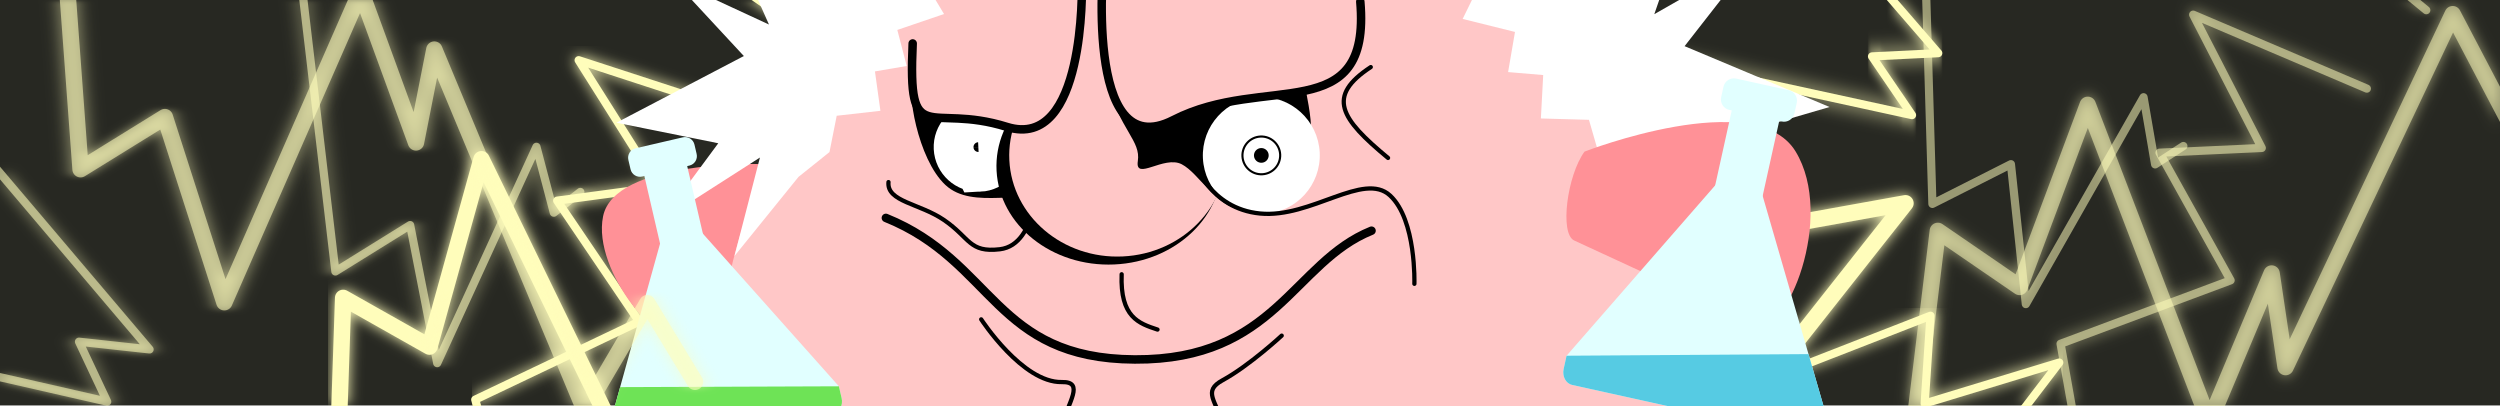
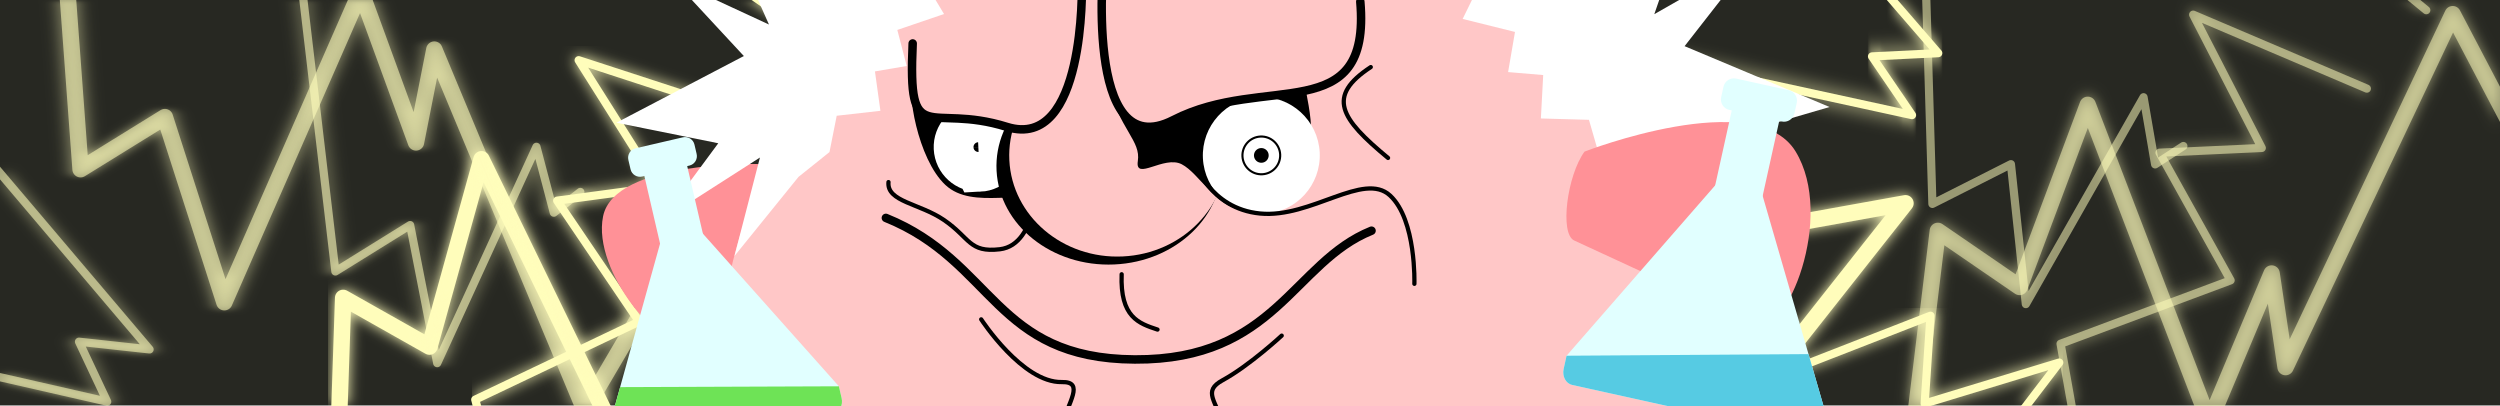
<svg xmlns="http://www.w3.org/2000/svg" width="1850" height="300" viewBox="0 0 489.479 79.375" version="1.1" id="svg8">
  <defs id="defs2">
    <filter style="color-interpolation-filters:sRGB" id="filter1295" x="-0.009" width="1.017" y="-0.027" height="1.054">
      <feGaussianBlur stdDeviation="0.655" id="feGaussianBlur1297" />
    </filter>
  </defs>
  <g id="layer1" transform="translate(0,-217.625)">
    <rect style="opacity:1;fill:#272822;fill-opacity:1;stroke:none;stroke-width:2.707;stroke-linecap:round;stroke-linejoin:round;stroke-miterlimit:4;stroke-dasharray:none;stroke-dashoffset:0;stroke-opacity:1" id="rect9779" width="489.479" height="79.375" x="5.0862632e-06" y="217.625" />
    <path style="fill:none;stroke:#fffdbb;stroke-width:0.794;stroke-linecap:round;stroke-linejoin:round;stroke-miterlimit:4;stroke-dasharray:none;stroke-opacity:1;filter:url(#filter1295)" d="m 343.242,320.892 -27.214,14.174 6.615,1.89 -4.725,4.347 13.796,2.268" id="path1429" transform="matrix(-1.552925,-1.293323,1.293323,-1.552925,431.7769,1169.219)" />
    <path id="path1445" d="m 313.764,226.976 60.593,13.186 -7.828,-11.49 12.959,-0.64 -18.491,-21.365" style="fill:none;stroke:#fffdbb;stroke-width:1.604;stroke-linecap:round;stroke-linejoin:round;stroke-miterlimit:4;stroke-dasharray:none;stroke-opacity:1" />
    <path id="path1423" d="m 147.324,268.83 0.896,-26.479 8.365,4.721 5.037,-18.154 14.411,29.588 4.762,-14.86 2.135,8.914 13.149,-35.473 6.482,10.101 4.315,-7.801" style="fill:none;stroke:#fffdbb;stroke-width:1.587;stroke-linecap:round;stroke-linejoin:round;stroke-miterlimit:4;stroke-dasharray:none;stroke-opacity:1;filter:url(#filter1295)" transform="matrix(2.020955,0,0,2.020955,-232.3579,-213.8353)" />
    <path style="fill:none;stroke:#fffdbb;stroke-width:1.587;stroke-linecap:round;stroke-linejoin:round;stroke-miterlimit:4;stroke-dasharray:none;stroke-opacity:1;filter:url(#filter1295)" d="m 257.417,237.629 24.243,-10.687 -0.622,9.585 18.541,-3.342 -20.4,25.825 15.454,-2.16 -7.104,5.793 37.665,-3.552 -6.286,10.224 8.9,0.501" id="path1425" transform="matrix(2.020955,0,0,2.020955,-232.3579,-213.8353)" />
    <path style="fill:none;stroke:#fffdbb;stroke-width:0.794;stroke-linecap:round;stroke-linejoin:round;stroke-miterlimit:4;stroke-dasharray:none;stroke-opacity:1;filter:url(#filter1295)" d="m 271.954,255.801 30.049,-11.717 -0.567,8.504 13.04,-3.969 -13.985,18.332 6.426,-1.512 -0.567,3.213" id="path1427" transform="matrix(2.020955,0,0,2.020955,-232.3579,-213.8353)" />
    <path style="fill:none;stroke:#fffdbb;stroke-width:0.794;stroke-linecap:round;stroke-linejoin:round;stroke-miterlimit:4;stroke-dasharray:none;stroke-opacity:1;filter:url(#filter1295)" d="m 160.602,313.146 6.237,10.772 -4.725,0.378 12.473,5.103 -2.268,1.512" id="path1431" transform="matrix(-1.823758,0.8707274,-0.8707274,-1.823758,724.2522,655.8202)" />
    <path style="fill:none;stroke:#fffdbb;stroke-width:0.794;stroke-linecap:round;stroke-linejoin:round;stroke-miterlimit:4;stroke-dasharray:none;stroke-opacity:1;filter:url(#filter1295)" d="m 188.421,224.996 -17.387,-5.67 7.749,12.284 -9.827,1.323 7.938,11.717 -15.875,7.56 4.347,16.064" id="path1435" transform="matrix(2.020955,0,0,2.020955,-232.3579,-213.8353)" />
    <path style="fill:none;stroke:#fffdbb;stroke-width:3.208;stroke-linecap:round;stroke-linejoin:round;stroke-miterlimit:4;stroke-dasharray:none;stroke-opacity:1" d="m 65.377,329.458 1.81,-53.512 16.904,9.541 10.18,-36.689 29.123,59.796 9.624,-30.032 4.315,18.015 26.573,-71.69 13.099,20.414 8.721,-15.765" id="path1439" />
    <path id="path1441" d="m 287.87,266.403 48.994,-21.598 -1.258,19.371 37.471,-6.755 -41.227,52.192 31.233,-4.365 -14.356,11.707 76.119,-7.179 -12.704,20.662 17.987,1.013" style="fill:none;stroke:#fffdbb;stroke-width:3.208;stroke-linecap:round;stroke-linejoin:round;stroke-miterlimit:4;stroke-dasharray:none;stroke-opacity:1" />
    <path id="path1443" d="m 317.249,303.126 60.728,-23.68 -1.146,17.187 26.354,-8.021 -28.263,37.048 12.986,-3.055 -1.146,6.493" style="fill:none;stroke:#fffdbb;stroke-width:1.604;stroke-linecap:round;stroke-linejoin:round;stroke-miterlimit:4;stroke-dasharray:none;stroke-opacity:1" />
    <path id="path1447" d="m 158.687,224.558 -20.754,-14.216 8.288,-4.803 -27.191,1.555 2.82,-4.732" style="fill:none;stroke:#fffdbb;stroke-width:1.604;stroke-linecap:round;stroke-linejoin:round;stroke-miterlimit:4;stroke-dasharray:none;stroke-opacity:1" />
+     <path style="fill:none;stroke:#fffdbb;stroke-width:3.208;stroke-linecap:round;stroke-linejoin:round;stroke-miterlimit:4;stroke-dasharray:none;stroke-opacity:1;opacity:0.581" d="m 11.82,197.362 3.952,53.397 16.509,-10.211 11.642,36.252 26.704,-60.914 10.82,29.622 3.59,-18.173 29.424,70.568 12.271,-20.922 9.345,15.403" id="path931" />
+     <path transform="matrix(0.9494742,1.784029,1.784029,-0.9494742,-656.5284,-36.25453)" id="path927" d="m 257.417,237.629 24.243,-10.687 -0.622,9.585 18.541,-3.342 -20.4,25.825 15.454,-2.16 -7.104,5.793 37.665,-3.552 -6.286,10.224 8.9,0.501" style="fill:none;stroke:#fffdbb;stroke-width:1.587;stroke-linecap:round;stroke-linejoin:round;stroke-miterlimit:4;stroke-dasharray:none;stroke-opacity:1;filter:url(#filter1295);opacity:0.581" />
    <path id="path1451" d="m 148.433,240.871 -35.138,-11.458 15.659,24.826 -19.861,2.674 16.041,23.68 -32.083,15.277 8.785,32.465" style="fill:none;stroke:#fffdbb;stroke-width:1.604;stroke-linecap:round;stroke-linejoin:round;stroke-miterlimit:4;stroke-dasharray:none;stroke-opacity:1" />
    <g id="g921">
      <path style="fill:#ff9197;fill-opacity:1;fill-rule:evenodd;stroke:none;stroke-width:2.428;stroke-miterlimit:4;stroke-dasharray:none;stroke-opacity:1" d="m 155.311,263.432 -21.648,20.342 c -3.503,3.291 -17.828,-12.853 -15.582,-23.81 2.246,-10.956 30.385,-10.221 30.385,-10.221 3.793,2.397 8.593,12.046 6.845,13.689 z" id="path1455" />
      <path style="fill:#ffc7c7;fill-opacity:1;fill-rule:evenodd;stroke:none;stroke-width:2.428;stroke-miterlimit:4;stroke-dasharray:none;stroke-opacity:1" d="m 143.401,304.556 c 11.206,29.117 47.52,14.057 55.103,13.227 6.133,-0.67 13.488,4.208 27.169,4.652 13.68,0.443 21.144,-3.497 32.9,-1.81 11.756,1.687 30.014,17.938 67.102,6.885 49.01,-14.789 -11.704,-131.77 -89.885,-131.77 -78.181,0 -103.595,79.7 -92.389,108.817 z" id="path1457" />
      <path style="fill:#ffffff;fill-opacity:1;stroke:none;stroke-width:0.724px;stroke-linecap:butt;stroke-linejoin:miter;stroke-opacity:1" d="m 331.991,197.024 -8.093,23.376 19.509,-11.127 -13.58,17.392 28.385,11.91 -21.348,6.231 13.659,15.541 -22.288,-11.742 7.215,20.541 -15.096,-15.722 -7.051,-4.723 -2.199,-7.616 -9.411,-0.265 0.452,-8.502 -6.874,-0.581 1.352,-7.859 -10.248,-2.548 2.859,-5.832 -14.535,-10.367 20.13,5.401 -1.897,-22.305 11.971,18.187 3.225,-12.832 3.031,13.723 9.595,-6.285 -1.819,10.628 z" id="path1459" />
      <g id="g1497" transform="matrix(1.325706,0,0,1.325706,-87.01916,-44.57856)">
        <path id="path1463" d="m 200.539,209.273 c -1.096,1.648 0.612,11.996 4.725,15.828 4.113,3.832 11.609,0.316 16.3,2.788 4.691,2.472 4.78,-12.189 0,-16.348 -4.78,-4.159 -12.703,-0.034 -14.269,-1.228 -1.565,-1.195 -5.661,-2.687 -6.756,-1.039 z" style="fill:#000000;fill-opacity:1;stroke:none;stroke-width:0.523px;stroke-linecap:butt;stroke-linejoin:miter;stroke-opacity:1" />
        <path style="fill:none;stroke:#000000;stroke-width:0.629;stroke-linecap:round;stroke-linejoin:miter;stroke-miterlimit:4;stroke-dasharray:none;stroke-opacity:1" d="m 218.876,223.069 c 0,0 0.233,10.85 -5.575,11.528 -4.545,0.531 -4.366,-1.65 -8.207,-4.293 -3.63,-2.498 -8.509,-2.713 -8.235,-5.629" id="path1465" />
        <path id="path1467" d="m 210.27,222.443 c -1.62,0.077 -2.996,-1.174 -3.074,-2.794 -0.078,-1.62 1.171,-2.997 2.792,-3.076 1.62,-0.079 2.998,1.169 3.079,2.794 0.076,1.625 -1.176,3 -2.796,3.077 z" style="fill:#000000;fill-opacity:1;stroke:#ffffff;stroke-width:7.314;stroke-miterlimit:4;stroke-dasharray:none;stroke-opacity:1" />
        <path transform="matrix(0.9993991,-0.03466186,0.03935641,0.9992252,0,0)" d="m 237.169,229.94 a 16.644,14.603 0 0 1 -16.471,14.742 16.644,14.603 0 0 1 -16.816,-14.439 16.644,14.603 0 0 1 16.444,-14.765 16.644,14.603 0 0 1 16.842,14.415" id="path1469" style="fill:#000000;fill-opacity:1;stroke:none;stroke-width:0.553" />
        <path style="fill:#ffc7c7;fill-opacity:1;stroke:none;stroke-width:0.553" id="path1471" d="m 238.465,228.907 a 16.042,14.996 0 0 1 -15.875,15.139 16.042,14.996 0 0 1 -16.208,-14.828 16.042,14.996 0 0 1 15.849,-15.163 16.042,14.996 0 0 1 16.233,14.804" transform="rotate(-2.116691)" />
        <path id="path1473" d="m 228.873,209.614 c 2.346,7.594 5.265,8.957 4.811,11.96 -0.455,3.003 3.869,-0.884 6.481,0.468 2.613,1.352 4.898,6.226 9.047,6.807 4.149,0.581 5.488,-2.369 8.46,-6.674 2.972,-4.304 1.117,-8.275 -0.134,-16.437 -1.251,-8.162 -31.011,-3.719 -28.665,3.875 z" style="fill:#000000;fill-opacity:1;stroke:none;stroke-width:0.523px;stroke-linecap:butt;stroke-linejoin:miter;stroke-opacity:1" />
        <path style="fill:#ffffff;fill-opacity:1;stroke:none;stroke-width:8.725;stroke-miterlimit:4;stroke-dasharray:none;stroke-opacity:1" d="m 252.331,229.363 c -4.761,0.225 -8.805,-3.45 -9.035,-8.211 -0.229,-4.761 3.443,-8.808 8.204,-9.041 4.761,-0.233 8.811,3.436 9.048,8.21 0.222,4.775 -3.456,8.816 -8.217,9.042 z" id="path1475" />
        <path id="path1477" d="m 228.692,191.311 c 0,0 -3.253,31.142 10.252,24.194 13.504,-6.948 29.201,1.228 27.598,-17.474" style="fill:#ffc7c7;fill-opacity:1;stroke:#000000;stroke-width:1.257;stroke-linecap:round;stroke-linejoin:miter;stroke-miterlimit:4;stroke-dasharray:none;stroke-opacity:1" />
        <path style="fill:#ffc7c7;fill-opacity:1;stroke:#000000;stroke-width:1.257;stroke-linecap:round;stroke-linejoin:miter;stroke-miterlimit:4;stroke-dasharray:none;stroke-opacity:1" d="m 225.418,195.568 c 0,0 0.578,24.595 -11.071,20.957 -11.649,-3.638 -14.628,3.477 -13.914,-12.322" id="path1479" />
        <path style="fill:none;stroke:#000000;stroke-width:0.629;stroke-linecap:round;stroke-linejoin:miter;stroke-miterlimit:4;stroke-dasharray:none;stroke-opacity:1" d="m 268.087,207.691 c -6.597,4.333 -4.508,7.575 2.551,13.418" id="path1481" />
        <path id="path1483" d="m 252.054,223.521 c -1.537,0.073 -2.843,-1.114 -2.917,-2.651 -0.074,-1.537 1.111,-2.844 2.649,-2.919 1.537,-0.075 2.845,1.109 2.921,2.651 0.072,1.542 -1.116,2.846 -2.653,2.919 z" style="fill:#ffffff;fill-opacity:1;stroke:#000000;stroke-width:0.312;stroke-miterlimit:4;stroke-dasharray:none;stroke-opacity:1" />
        <path style="fill:#000000;fill-opacity:1;stroke:none;stroke-width:0.122;stroke-miterlimit:4;stroke-dasharray:none;stroke-opacity:1" d="m 251.974,221.823 c -0.6,0.028 -1.109,-0.435 -1.138,-1.034 -0.029,-0.6 0.434,-1.11 1.034,-1.139 0.6,-0.029 1.11,0.433 1.14,1.034 0.027,0.602 -0.435,1.111 -1.035,1.139 z" id="path1485" />
        <path id="path1487" d="m 242.022,221.652 c 0,0 2.207,6.94 9.721,7.666 7.514,0.727 15.298,-6.275 19.194,-2.658 3.896,3.617 3.591,13.04 3.591,13.04" style="fill:none;stroke:#000000;stroke-width:0.629;stroke-linecap:round;stroke-linejoin:miter;stroke-miterlimit:4;stroke-dasharray:none;stroke-opacity:1" />
        <path id="path1489" d="m 231.295,238.291 c -0.241,6.349 2.53,7.252 5.295,8.167" style="fill:none;stroke:#000000;stroke-width:0.629;stroke-linecap:round;stroke-linejoin:miter;stroke-miterlimit:4;stroke-dasharray:none;stroke-opacity:1" />
        <path id="path1491" d="m 196.476,229.967 c 16.008,6.46 15.984,20.793 36.764,20.906 20.78,0.113 23.355,-14.343 34.957,-19.016" style="fill:none;stroke:#000000;stroke-width:1.257;stroke-linecap:round;stroke-linejoin:miter;stroke-miterlimit:4;stroke-dasharray:none;stroke-opacity:1" />
        <path id="path1493" d="m 210.551,244.949 c 0,0 6.096,9.388 11.906,9.261 3.459,-0.076 0.867,3.052 0.037,6.437 -0.564,2.301 1.442,4.88 1.442,4.88" style="fill:none;stroke:#000000;stroke-width:0.629;stroke-linecap:round;stroke-linejoin:miter;stroke-miterlimit:4;stroke-dasharray:none;stroke-opacity:1" />
        <path style="fill:none;stroke:#000000;stroke-width:0.629;stroke-linecap:round;stroke-linejoin:miter;stroke-miterlimit:4;stroke-dasharray:none;stroke-opacity:1" d="m 254.933,247.353 c 0,0 -4.793,4.444 -8.733,6.589 -3.039,1.654 -0.867,3.052 -0.038,6.437 0.564,2.301 -3.046,9.022 -3.046,9.022" id="path1495" />
      </g>
      <path style="fill:#ffffff;fill-opacity:1;stroke:none;stroke-width:0.662px;stroke-linecap:butt;stroke-linejoin:miter;stroke-opacity:1" d="m 141.37,201.747 9.187,20.679 -18.644,-8.631 13.725,14.8 -24.95,13.054 19.941,4.025 -11.246,15.223 19.405,-12.428 -4.985,19.282 12.542,-15.499 6.061,-4.851 1.415,-7.112 8.557,-0.97 -1.071,-7.714 6.221,-1.061 -1.841,-7.058 9.143,-3.116 -3.058,-5.094 12.446,-10.575 -17.93,6.482 0.001,-20.477 -9.502,17.504 -3.934,-11.446 -1.7,12.742 -9.233,-4.986 2.481,9.546 z" id="path1499" />
      <g id="g872">
        <path style="fill:#ff9197;fill-opacity:1;fill-rule:evenodd;stroke:none;stroke-width:2.428;stroke-miterlimit:4;stroke-dasharray:none;stroke-opacity:1" d="m 308.212,264.711 35.649,16.472 c 5.768,2.665 15.591,-21.045 7.676,-33.943 -7.915,-12.898 -41.299,0.066 -41.299,0.066 -3.404,4.654 -4.904,16.075 -2.026,17.405 z" id="path1461" />
        <rect style="opacity:1;fill:#e1ffff;fill-opacity:1;stroke:none;stroke-width:1.359;stroke-linecap:round;stroke-linejoin:miter;stroke-miterlimit:4;stroke-dasharray:none;stroke-dashoffset:0;stroke-opacity:1" id="rect1501" width="14.69" height="6.278" x="-394.833" y="154.105" ry="2.093" transform="matrix(-0.9764042,-0.215951,-0.215951,0.9764042,0,0)" />
        <rect style="opacity:1;fill:#e1ffff;fill-opacity:1;stroke:none;stroke-width:1.657;stroke-linecap:round;stroke-linejoin:miter;stroke-miterlimit:4;stroke-dasharray:none;stroke-dashoffset:0;stroke-opacity:1" id="rect1503" width="9.522" height="29.089" x="-392.249" y="157.14" transform="matrix(-0.9764042,-0.215951,-0.215951,0.9764042,0,0)" />
        <path style="opacity:1;fill:#e1ffff;fill-opacity:1;stroke:none;stroke-width:1.528;stroke-linecap:round;stroke-linejoin:miter;stroke-miterlimit:4;stroke-dasharray:none;stroke-dashoffset:0;stroke-opacity:1" d="m 338.292,251.082 5.774,1.277 13.363,46.129 -0.568,2.567 c -0.325,1.472 -1.594,2.434 -2.845,2.157 l -46.192,-10.216 c -1.251,-0.277 -1.995,-1.684 -1.67,-3.156 l 0.568,-2.567 z" id="path1505" />
        <path id="path1507" d="m 354.089,286.956 3.341,11.532 -0.568,2.567 c -0.325,1.472 -1.594,2.434 -2.845,2.157 l -46.192,-10.216 c -1.251,-0.277 -1.995,-1.684 -1.67,-3.156 l 0.568,-2.567 z" style="opacity:1;fill:#56cbe3;fill-opacity:1;stroke:none;stroke-width:1.528;stroke-linecap:round;stroke-linejoin:miter;stroke-miterlimit:4;stroke-dasharray:none;stroke-dashoffset:0;stroke-opacity:1" />
      </g>
      <g id="g886">
        <rect ry="1.892" y="268.413" x="63.546" height="5.677" width="13.283" id="rect1511" style="opacity:1;fill:#e1ffff;fill-opacity:1;stroke:none;stroke-width:1.229;stroke-linecap:round;stroke-linejoin:miter;stroke-miterlimit:4;stroke-dasharray:none;stroke-dashoffset:0;stroke-opacity:1" transform="rotate(-13.0705)" />
        <rect y="271.157" x="65.882" height="26.303" width="8.61" id="rect1513" style="opacity:1;fill:#e1ffff;fill-opacity:1;stroke:none;stroke-width:1.499;stroke-linecap:round;stroke-linejoin:miter;stroke-miterlimit:4;stroke-dasharray:none;stroke-dashoffset:0;stroke-opacity:1" transform="rotate(-13.0705)" />
        <path id="path1515" d="m 135.355,260.834 -5.209,1.209 -11.646,41.835 0.538,2.316 c 0.308,1.328 1.465,2.185 2.593,1.923 l 41.669,-9.674 c 1.128,-0.262 1.788,-1.542 1.48,-2.869 l -0.538,-2.316 z" style="opacity:1;fill:#e1ffff;fill-opacity:1;stroke:none;stroke-width:1.382;stroke-linecap:round;stroke-linejoin:miter;stroke-miterlimit:4;stroke-dasharray:none;stroke-dashoffset:0;stroke-opacity:1" />
        <path style="opacity:1;fill:#6ee356;fill-opacity:1;stroke:none;stroke-width:1.382;stroke-linecap:round;stroke-linejoin:miter;stroke-miterlimit:4;stroke-dasharray:none;stroke-dashoffset:0;stroke-opacity:1" d="m 121.412,293.42 -2.912,10.459 0.538,2.316 c 0.308,1.328 1.465,2.185 2.593,1.923 l 41.669,-9.674 c 1.128,-0.262 1.788,-1.542 1.48,-2.869 l -0.538,-2.316 z" id="path1517" />
      </g>
    </g>
    <path transform="matrix(-1.871287,-0.7632458,-0.7632458,1.871287,876.404,-99.75874)" id="path923" d="m 343.242,320.892 -27.214,14.174 6.615,1.89 -4.725,4.347 13.796,2.268" style="fill:none;stroke:#fffdbb;stroke-width:0.794;stroke-linecap:round;stroke-linejoin:round;stroke-miterlimit:4;stroke-dasharray:none;stroke-opacity:1;filter:url(#filter1295);opacity:0.581" />
    <path style="fill:none;stroke:#fffdbb;stroke-width:1.604;stroke-linecap:round;stroke-linejoin:round;stroke-miterlimit:4;stroke-dasharray:none;stroke-opacity:1;opacity:0.581" d="m -10.82,238.743 40.107,47.295 -13.82,-1.512 5.524,11.74 -27.547,-6.286" id="path925" />
-     <path transform="matrix(0.9494742,1.784029,1.784029,-0.9494742,-656.5284,-36.25453)" id="path927" d="m 257.417,237.629 24.243,-10.687 -0.622,9.585 18.541,-3.342 -20.4,25.825 15.454,-2.16 -7.104,5.793 37.665,-3.552 -6.286,10.224 8.9,0.501" style="fill:none;stroke:#fffdbb;stroke-width:1.587;stroke-linecap:round;stroke-linejoin:round;stroke-miterlimit:4;stroke-dasharray:none;stroke-opacity:1;filter:url(#filter1295);opacity:0.581" />
    <path transform="matrix(0.9494742,1.784029,1.784029,-0.9494742,-656.5284,-36.25453)" id="path929" d="m 271.954,255.801 30.049,-11.717 -0.567,8.504 13.04,-3.969 -13.985,18.332 6.426,-1.512 -0.567,3.213" style="fill:none;stroke:#fffdbb;stroke-width:0.794;stroke-linecap:round;stroke-linejoin:round;stroke-miterlimit:4;stroke-dasharray:none;stroke-opacity:1;filter:url(#filter1295);opacity:0.581" />
-     <path style="fill:none;stroke:#fffdbb;stroke-width:3.208;stroke-linecap:round;stroke-linejoin:round;stroke-miterlimit:4;stroke-dasharray:none;stroke-opacity:1;opacity:0.581" d="m 11.82,197.362 3.952,53.397 16.509,-10.211 11.642,36.252 26.704,-60.914 10.82,29.622 3.59,-18.173 29.424,70.568 12.271,-20.922 9.345,15.403" id="path931" />
    <path style="fill:none;stroke:#fffdbb;stroke-width:1.604;stroke-linecap:round;stroke-linejoin:round;stroke-miterlimit:4;stroke-dasharray:none;stroke-opacity:1;opacity:0.581" d="m 58.04,206.043 7.627,64.734 14.634,-9.086 5.301,27.032 19.426,-42.355 3.404,12.899 5.193,-4.062" id="path933" />
    <g id="g958">
      <path id="path935" d="m 147.324,268.83 0.896,-26.479 8.365,4.721 5.037,-18.154 14.411,29.588 4.762,-14.86 2.135,8.914 13.149,-35.473 6.482,10.101 4.315,-7.801" style="fill:none;stroke:#fffdbb;stroke-width:1.587;stroke-linecap:round;stroke-linejoin:round;stroke-miterlimit:4;stroke-dasharray:none;stroke-opacity:1;filter:url(#filter1295);opacity:0.53" transform="matrix(2.013253,0.1762789,-0.1762789,2.013253,123.731,-251.2138)" />
      <path style="fill:none;stroke:#fffdbb;stroke-width:0.794;stroke-linecap:round;stroke-linejoin:round;stroke-miterlimit:4;stroke-dasharray:none;stroke-opacity:1;filter:url(#filter1295);opacity:0.53" d="m 160.602,313.146 6.237,10.772 -4.725,0.378 12.473,5.103 -2.268,1.512" id="path937" transform="matrix(-1.892757,0.7083304,-0.7083304,-1.892757,1000.839,698.568)" />
      <path style="fill:none;stroke:#fffdbb;stroke-width:0.794;stroke-linecap:round;stroke-linejoin:round;stroke-miterlimit:4;stroke-dasharray:none;stroke-opacity:1;filter:url(#filter1295);opacity:0.53" d="m 188.421,224.996 -17.387,-5.67 7.749,12.284 -9.827,1.323 7.938,11.717 -15.875,7.56 4.347,16.064" id="path939" transform="matrix(2.013253,0.1762789,-0.1762789,2.013253,123.731,-251.2138)" />
      <path style="fill:none;stroke:#fffdbb;stroke-width:3.208;stroke-linecap:round;stroke-linejoin:round;stroke-miterlimit:4;stroke-dasharray:none;stroke-opacity:1;opacity:0.53" d="m 372.942,315.979 6.471,-53.15 16.008,10.98 13.341,-35.662 23.796,62.108 12.207,-29.078 2.727,18.323 32.725,-69.099 11.269,21.479 10.063,-14.944" id="path941" />
      <path id="path943" d="m 475.046,219.618 -19.435,-15.972 8.675,-4.062 -27.223,-0.823 3.222,-4.468" style="fill:none;stroke:#fffdbb;stroke-width:1.604;stroke-linecap:round;stroke-linejoin:round;stroke-miterlimit:4;stroke-dasharray:none;stroke-opacity:1;opacity:0.53" />
      <path id="path945" d="m 463.408,234.974 -34.005,-14.479 13.434,26.097 -20.018,0.931 13.915,24.989 -33.293,12.421 5.919,33.107" style="fill:none;stroke:#fffdbb;stroke-width:1.604;stroke-linecap:round;stroke-linejoin:round;stroke-miterlimit:4;stroke-dasharray:none;stroke-opacity:1;opacity:0.53" />
      <path style="opacity:0.53;fill:none;stroke:#fffdbb;stroke-width:1.604;stroke-linecap:round;stroke-linejoin:round;stroke-miterlimit:4;stroke-dasharray:none;stroke-opacity:1" d="m 376.398,192.394 1.951,65.152 15.371,-7.775 2.923,27.392 23.046,-40.5 2.266,13.147 5.528,-3.594" id="path949" />
    </g>
  </g>
</svg>
